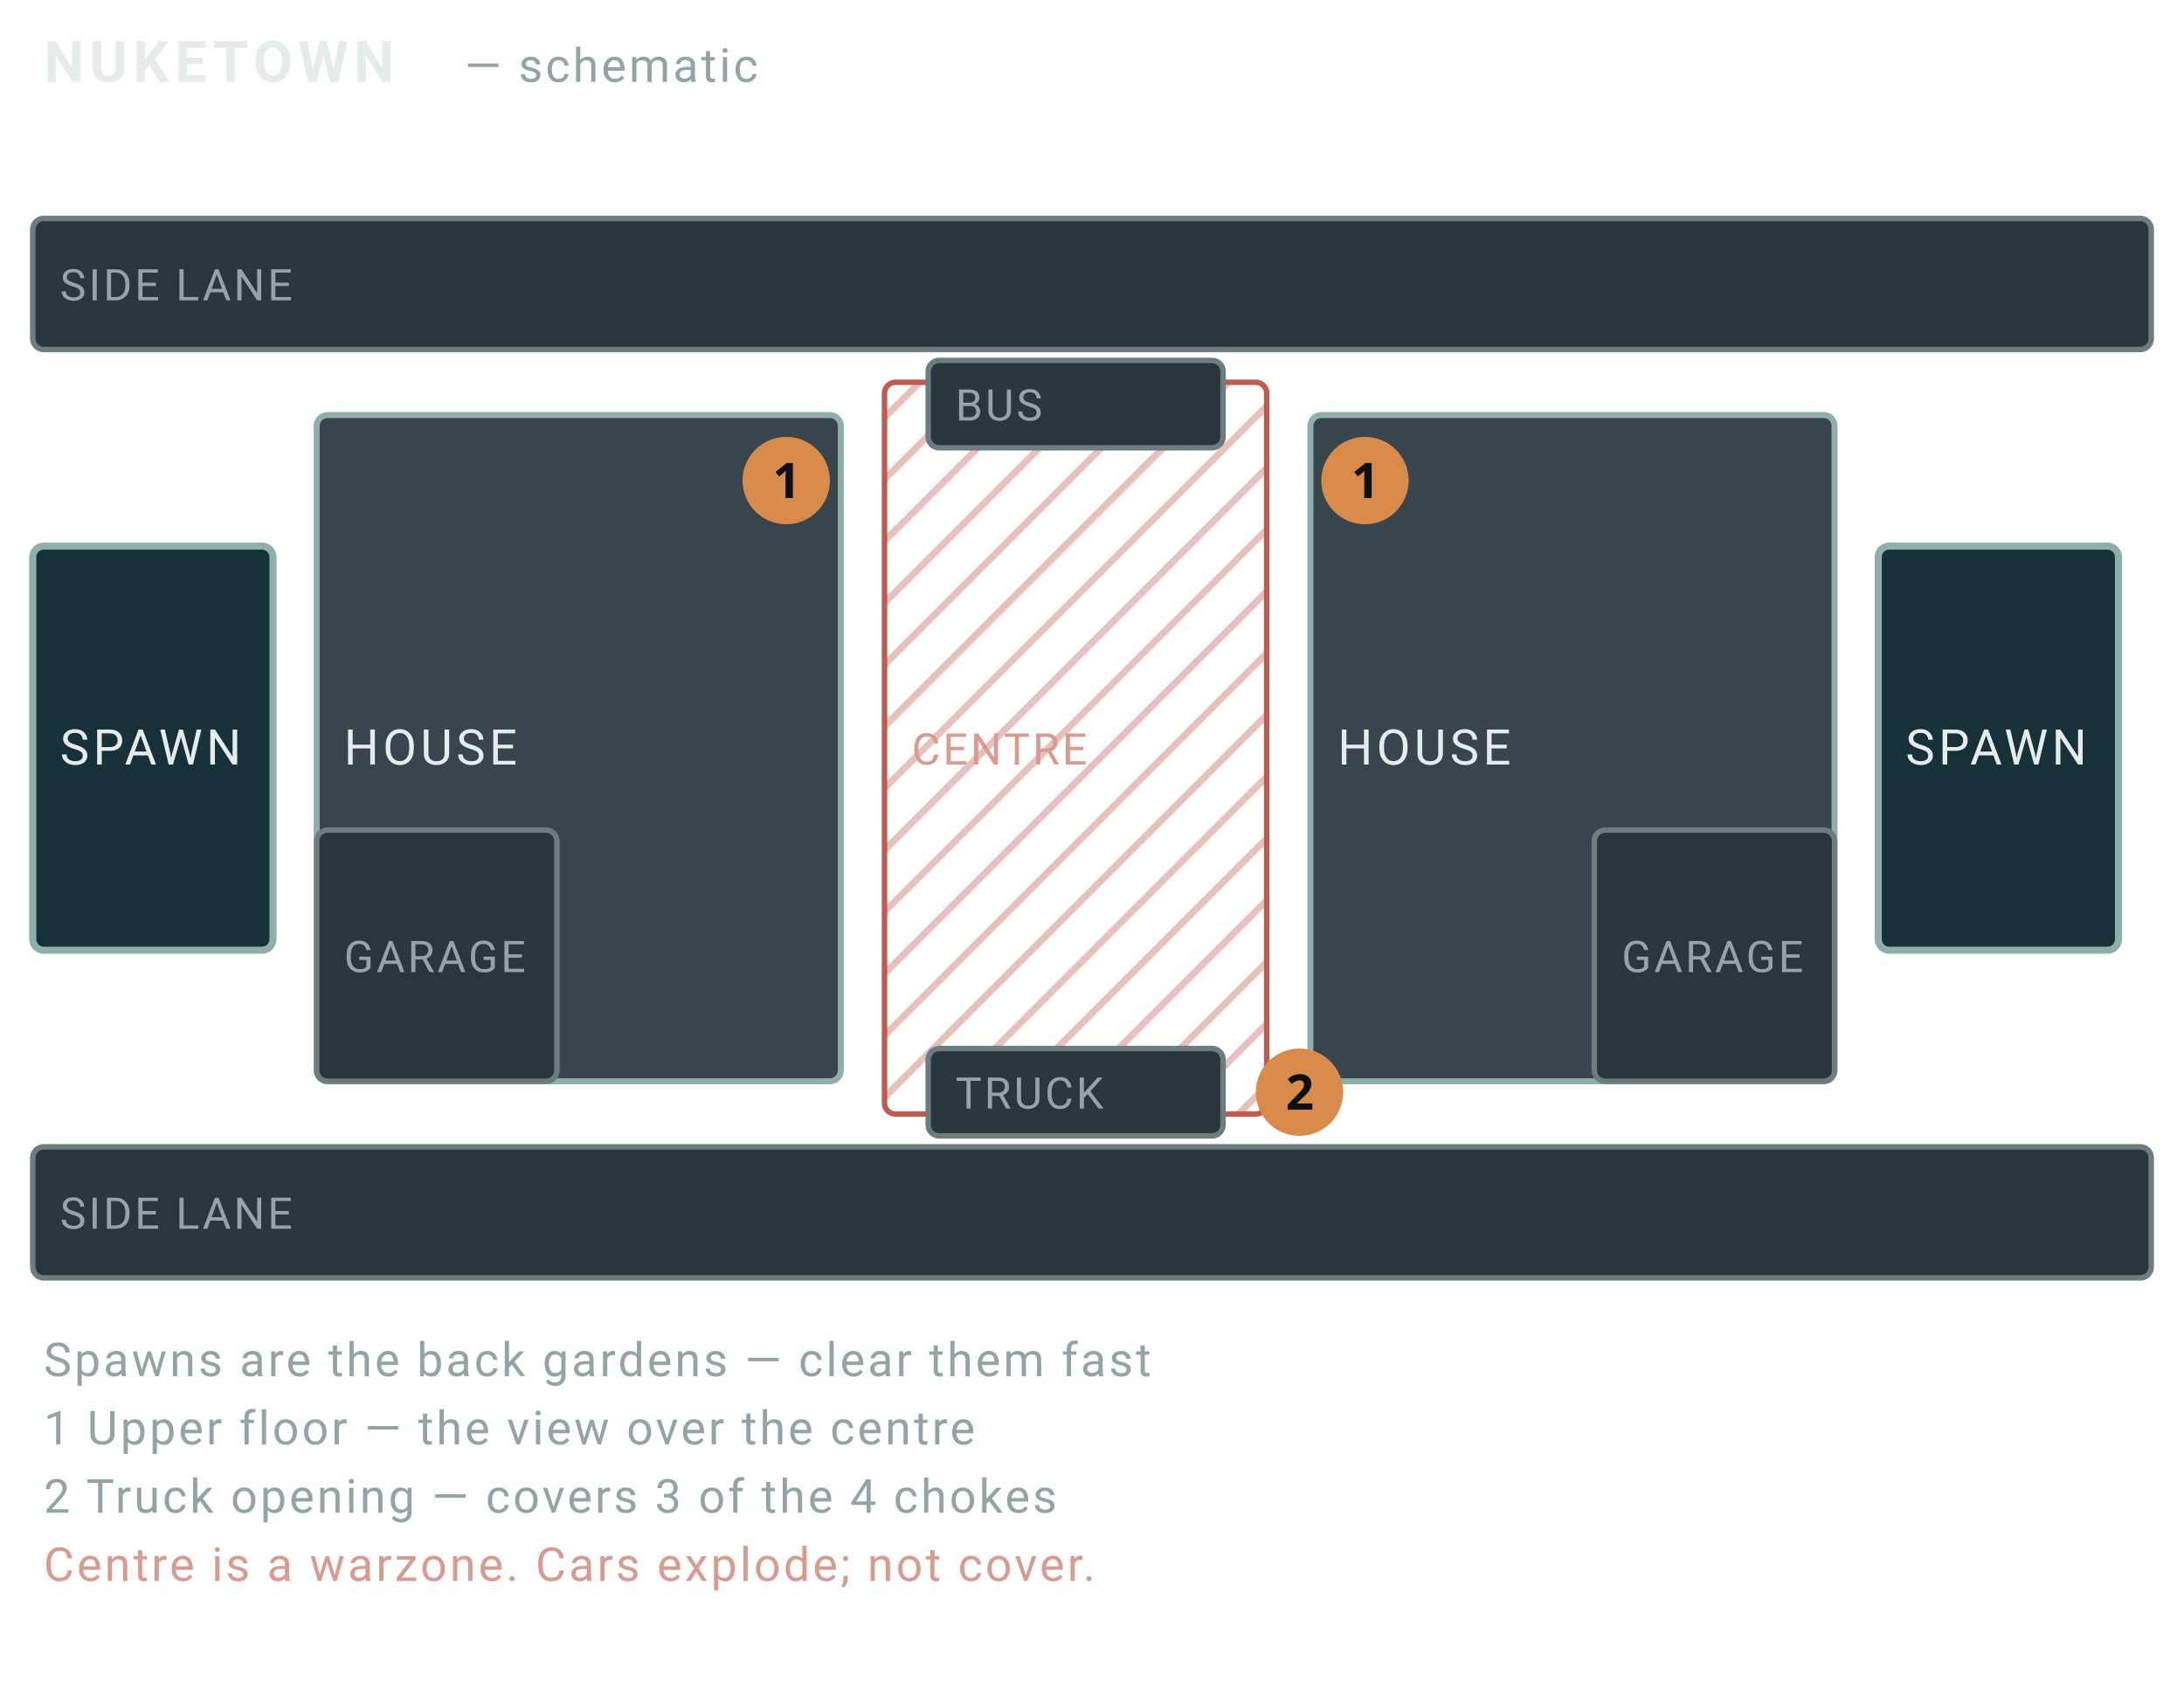
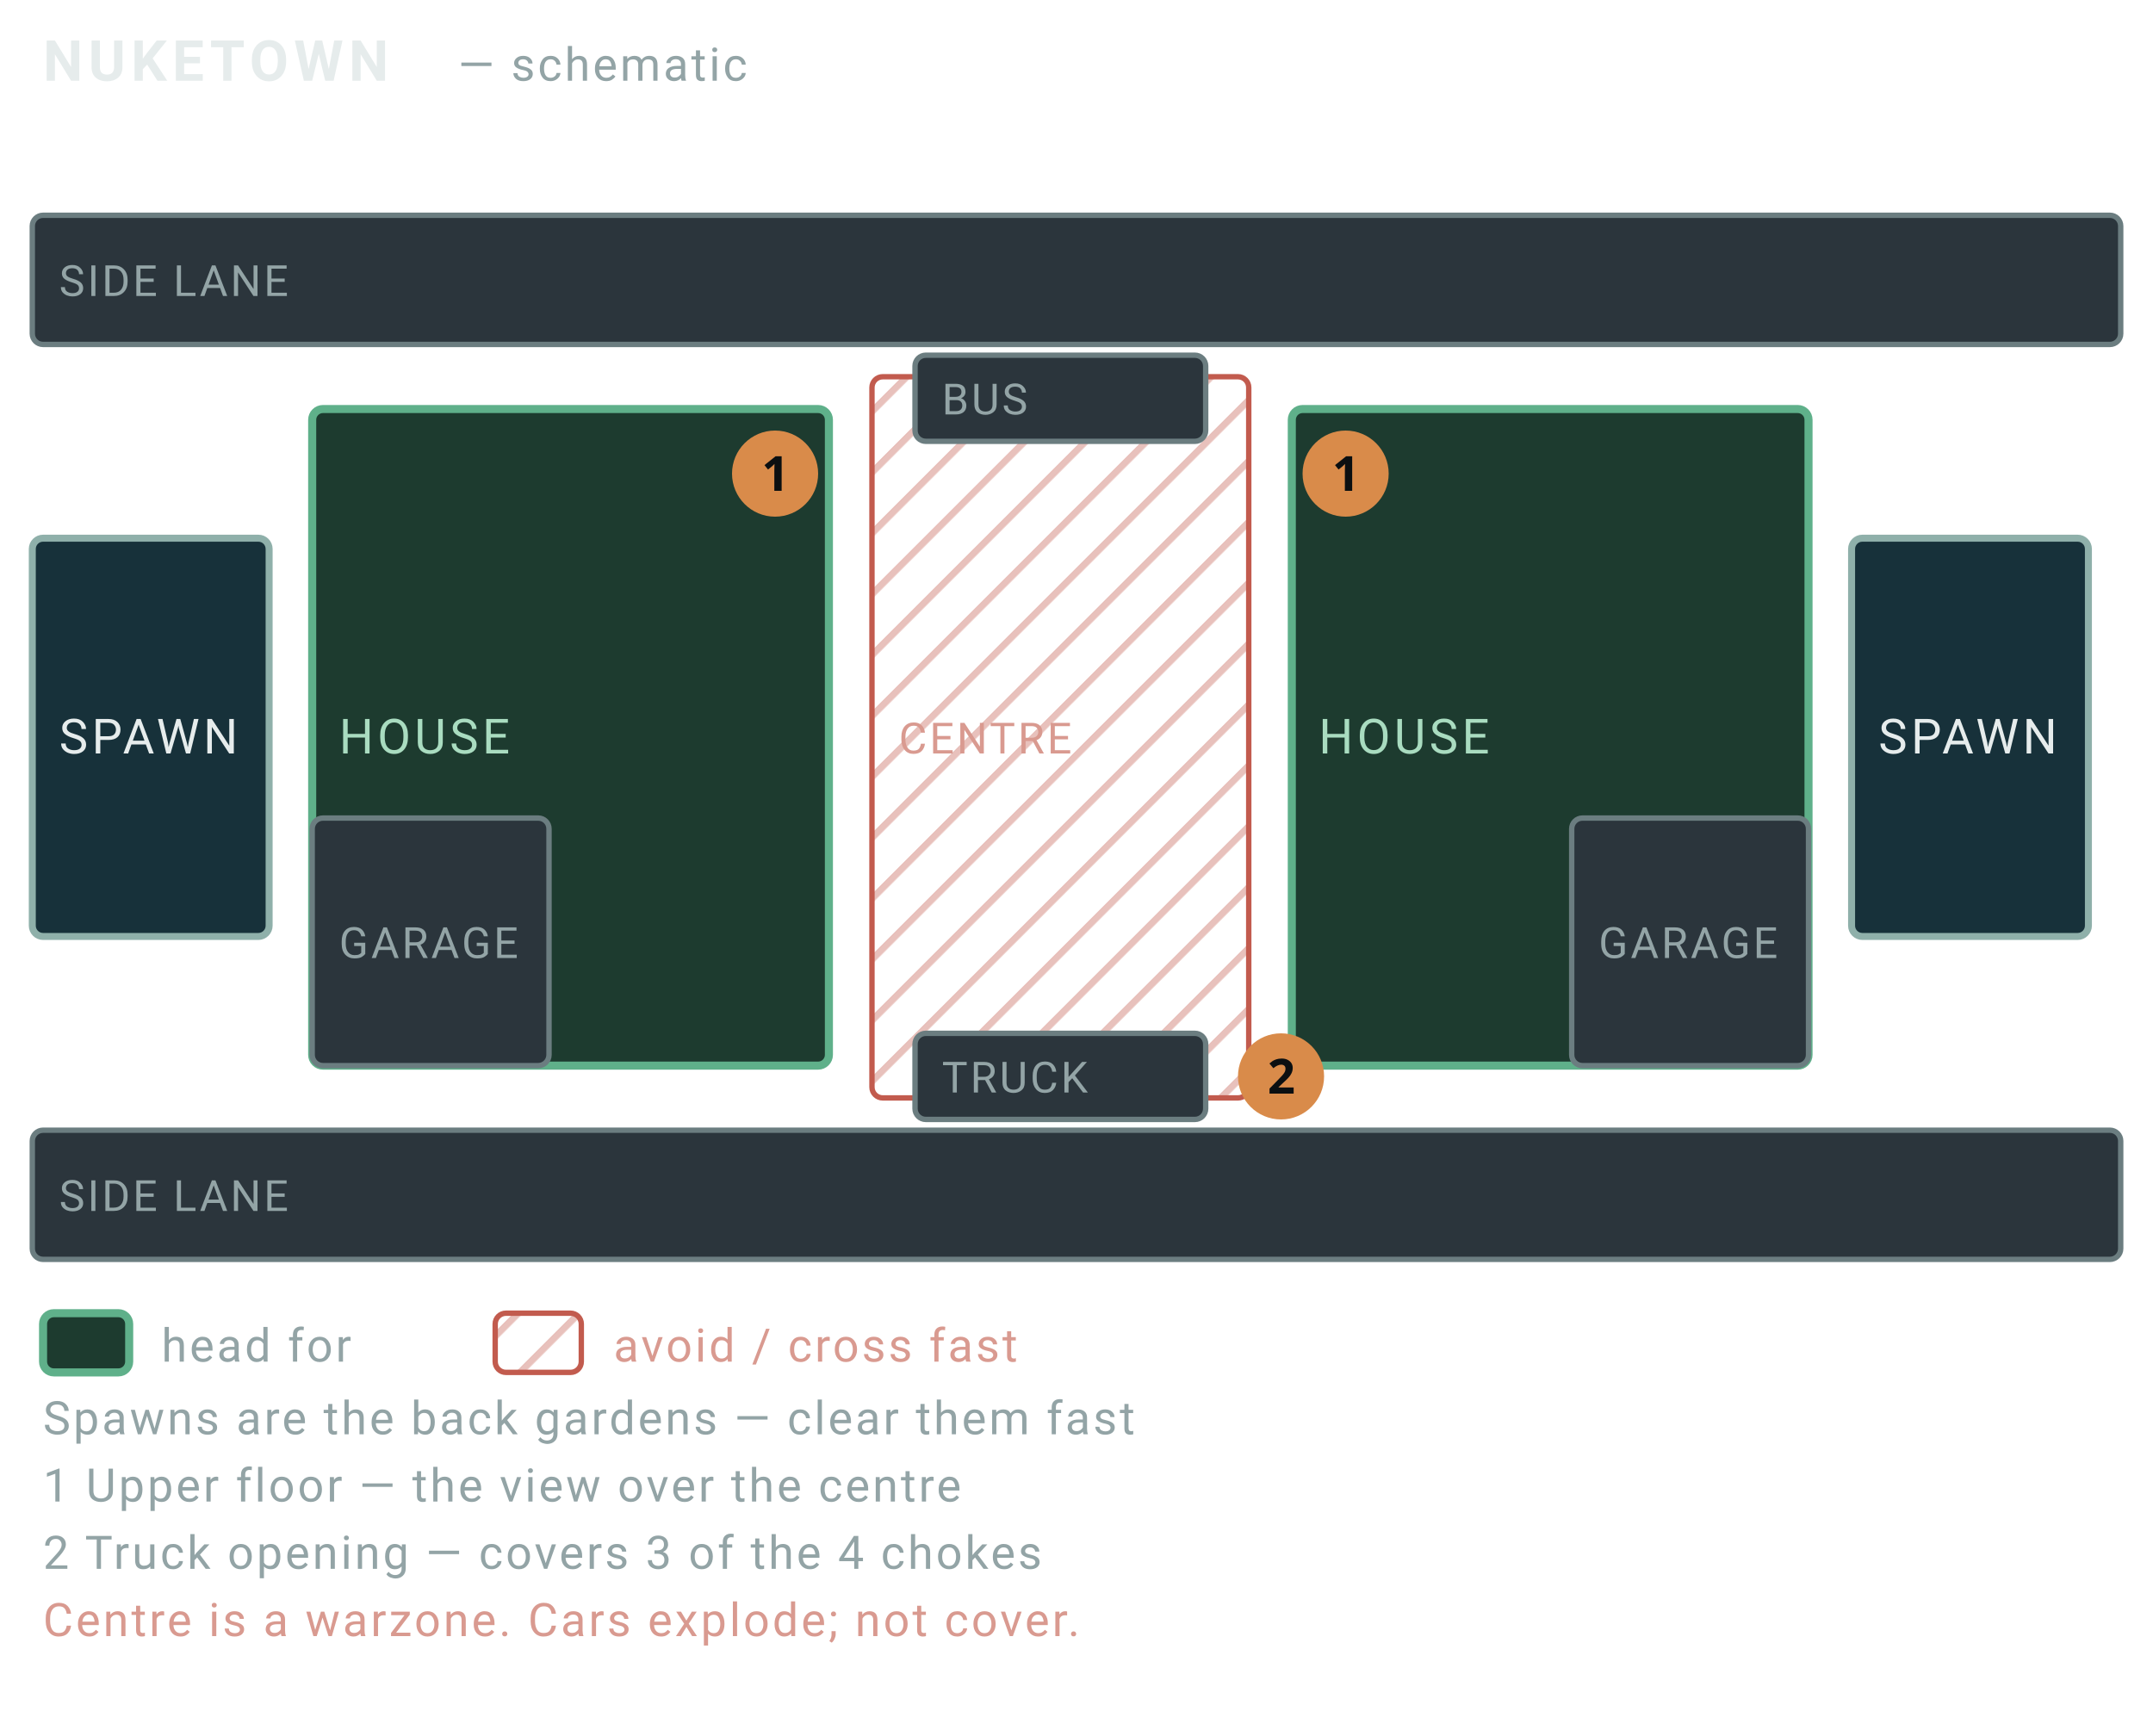
- <svg xmlns="http://www.w3.org/2000/svg" width="400" height="308" viewBox="0 0 400 308" role="img" aria-label="Nuketown tactical schematic, traced from the in-game minimap.">
+ <svg xmlns="http://www.w3.org/2000/svg" width="400" height="322.5" viewBox="0 0 400 322.5" role="img" aria-label="Nuketown tactical schematic, traced from the in-game minimap.">
  <defs>
    <pattern id="hz" width="8" height="8" patternTransform="rotate(45)" patternUnits="userSpaceOnUse">
      <line x1="0" y1="0" x2="0" y2="8" stroke="#c25b4e" stroke-width="2.5" opacity="0.38" />
    </pattern>
    <style>
.terr{fill:#1b2429;stroke:#55636e;stroke-width:1.4}
.b{fill:#39454c;stroke:#8fb0aa;stroke-width:1.1}
.s{fill:#2b353c;stroke:#6b7d80;stroke-width:1}
.sp{fill:#17313a;stroke:#8fb0aa;stroke-width:1.3}
.rock{fill:#333f45;stroke:#7d8f92;stroke-width:0.9}
.water{fill:#24343c;stroke:#8fb0aa;stroke-width:1}
.hot{fill:url(#hz);stroke:#c25b4e;stroke-width:1}
.lbl{fill:#e6ecec;font-family:ui-sans-serif,system-ui,'Segoe UI',Roboto,sans-serif;
     font-size:9.0px;letter-spacing:0.7px}
.lbl2{fill:#93a4a6;font-family:ui-sans-serif,system-ui,'Segoe UI',Roboto,sans-serif;
      font-size:8.0px;letter-spacing:0.5px}
.hotlbl{fill:#d99a90;font-family:ui-sans-serif,system-ui,'Segoe UI',Roboto,sans-serif;
        font-size:8.0px;letter-spacing:0.5px}
.ttl{fill:#e6ecec;font-family:ui-sans-serif,system-ui,'Segoe UI',Roboto,sans-serif;
     font-size:10.5px;letter-spacing:1.0px;font-weight:600}
.key{fill:#93a4a6;font-family:ui-sans-serif,system-ui,'Segoe UI',Roboto,sans-serif;
     font-size:8.6px;letter-spacing:0.5px}
.keyhot{fill:#d99a90;font-family:ui-sans-serif,system-ui,'Segoe UI',Roboto,sans-serif;
        font-size:8.6px;letter-spacing:0.5px}
.pin{fill:#d98b4a}
.pinn{fill:#0b0f11;font-family:ui-sans-serif,system-ui,sans-serif;font-size:9px;font-weight:700}
.link{stroke:#55636e;stroke-width:1.3;fill:none;stroke-dasharray:3 3}
+ 
+ .go{fill:#1d3b2f;stroke:#5fb08a;stroke-width:1.5}
+ .golbl{fill:#a9dcc0;font-family:ui-sans-serif,system-ui,'Segoe UI',Roboto,sans-serif;
+        font-size:9px;letter-spacing:0.7px}
</style>
  </defs>
  <text class="ttl" x="8" y="15">NUKETOWN</text>
  <text class="key" x="85.12" y="15">— schematic</text>
  <rect class="s" x="6" y="40" width="388" height="24" rx="2" />
  <text class="lbl2" x="11" y="55">SIDE LANE</text>
  <rect class="s" x="6" y="210" width="388" height="24" rx="2" />
  <text class="lbl2" x="11" y="225">SIDE LANE</text>
  <rect class="sp" x="6" y="100" width="44" height="74" rx="2" />
  <text class="lbl" x="11" y="140">SPAWN</text>
  <rect class="sp" x="344" y="100" width="44" height="74" rx="2" />
  <text class="lbl" x="349" y="140">SPAWN</text>
-   <rect class="b" x="58" y="76" width="96" height="122" rx="2" />
-   <text class="lbl" x="63" y="140">HOUSE</text>
+   <rect class="go" x="58" y="76" width="96" height="122" rx="2" />
+   <text class="golbl" x="63" y="140">HOUSE</text>
  <rect class="s" x="58" y="152" width="44" height="46" rx="2" />
  <text class="lbl2" x="63" y="178">GARAGE</text>
-   <rect class="b" x="240" y="76" width="96" height="122" rx="2" />
-   <text class="lbl" x="245" y="140">HOUSE</text>
+   <rect class="go" x="240" y="76" width="96" height="122" rx="2" />
+   <text class="golbl" x="245" y="140">HOUSE</text>
  <rect class="s" x="292" y="152" width="44" height="46" rx="2" />
  <text class="lbl2" x="297" y="178">GARAGE</text>
  <rect class="hot" x="162" y="70" width="70" height="134" rx="2" />
  <text class="hotlbl" x="167" y="140">CENTRE</text>
  <rect class="s" x="170" y="66" width="54" height="16" rx="2" />
  <text class="lbl2" x="175" y="77">BUS</text>
  <rect class="s" x="170" y="192" width="54" height="16" rx="2" />
  <text class="lbl2" x="175" y="203">TRUCK</text>
  <circle class="pin" cx="144" cy="88" r="8" />
  <text class="pinn" x="141.5" y="91.2">1</text>
  <circle class="pin" cx="250" cy="88" r="8" />
  <text class="pinn" x="247.5" y="91.2">1</text>
  <circle class="pin" cx="238" cy="200" r="8" />
  <text class="pinn" x="235.5" y="203.2">2</text>
-   <text class="key" x="8" y="252">Spawns are the back gardens — clear them fast</text>
-   <text class="key" x="8" y="264.5">1  Upper floor — the view over the centre</text>
-   <text class="key" x="8" y="277">2  Truck opening — covers 3 of the 4 chokes</text>
-   <text class="keyhot" x="8" y="289.5">Centre is a warzone. Cars explode; not cover.</text>
+   <rect class="go" x="8" y="244" width="16" height="11" rx="2" />
+   <text class="key" x="30" y="253">head for</text>
+   <rect class="hot" x="92" y="244" width="16" height="11" rx="2" />
+   <text class="keyhot" x="114" y="253">avoid / cross fast</text>
+   <text class="key" x="8" y="266.5">Spawns are the back gardens — clear them fast</text>
+   <text class="key" x="8" y="279">1  Upper floor — the view over the centre</text>
+   <text class="key" x="8" y="291.5">2  Truck opening — covers 3 of the 4 chokes</text>
+   <text class="keyhot" x="8" y="304">Centre is a warzone. Cars explode; not cover.</text>
</svg>
